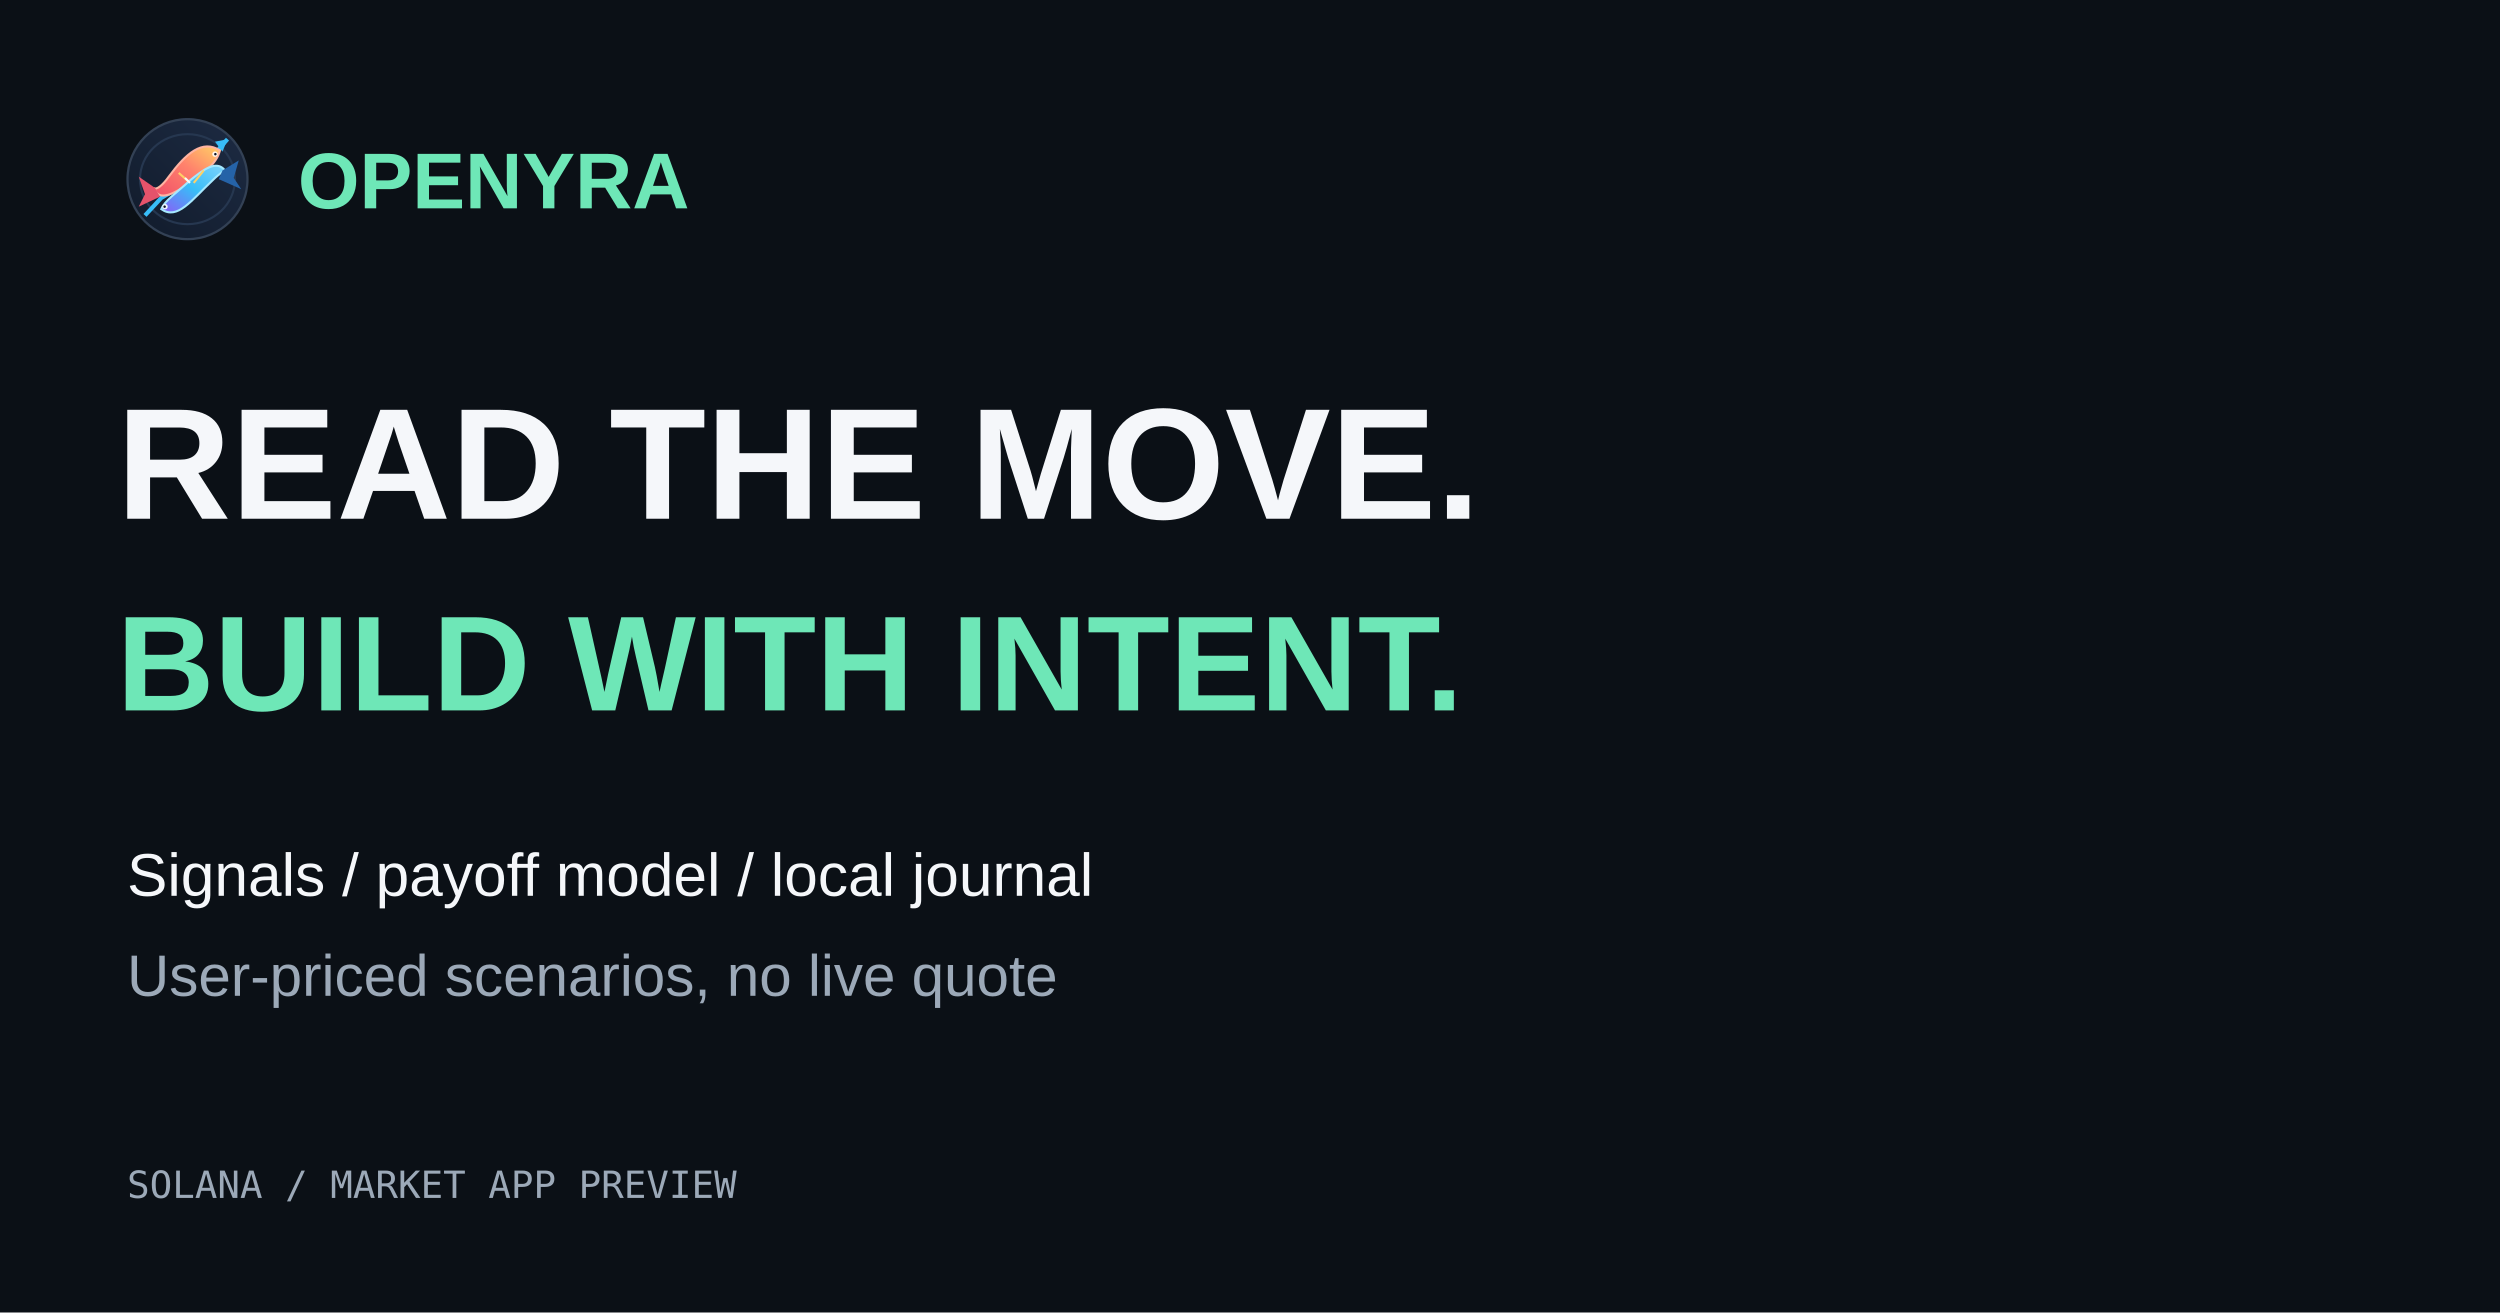
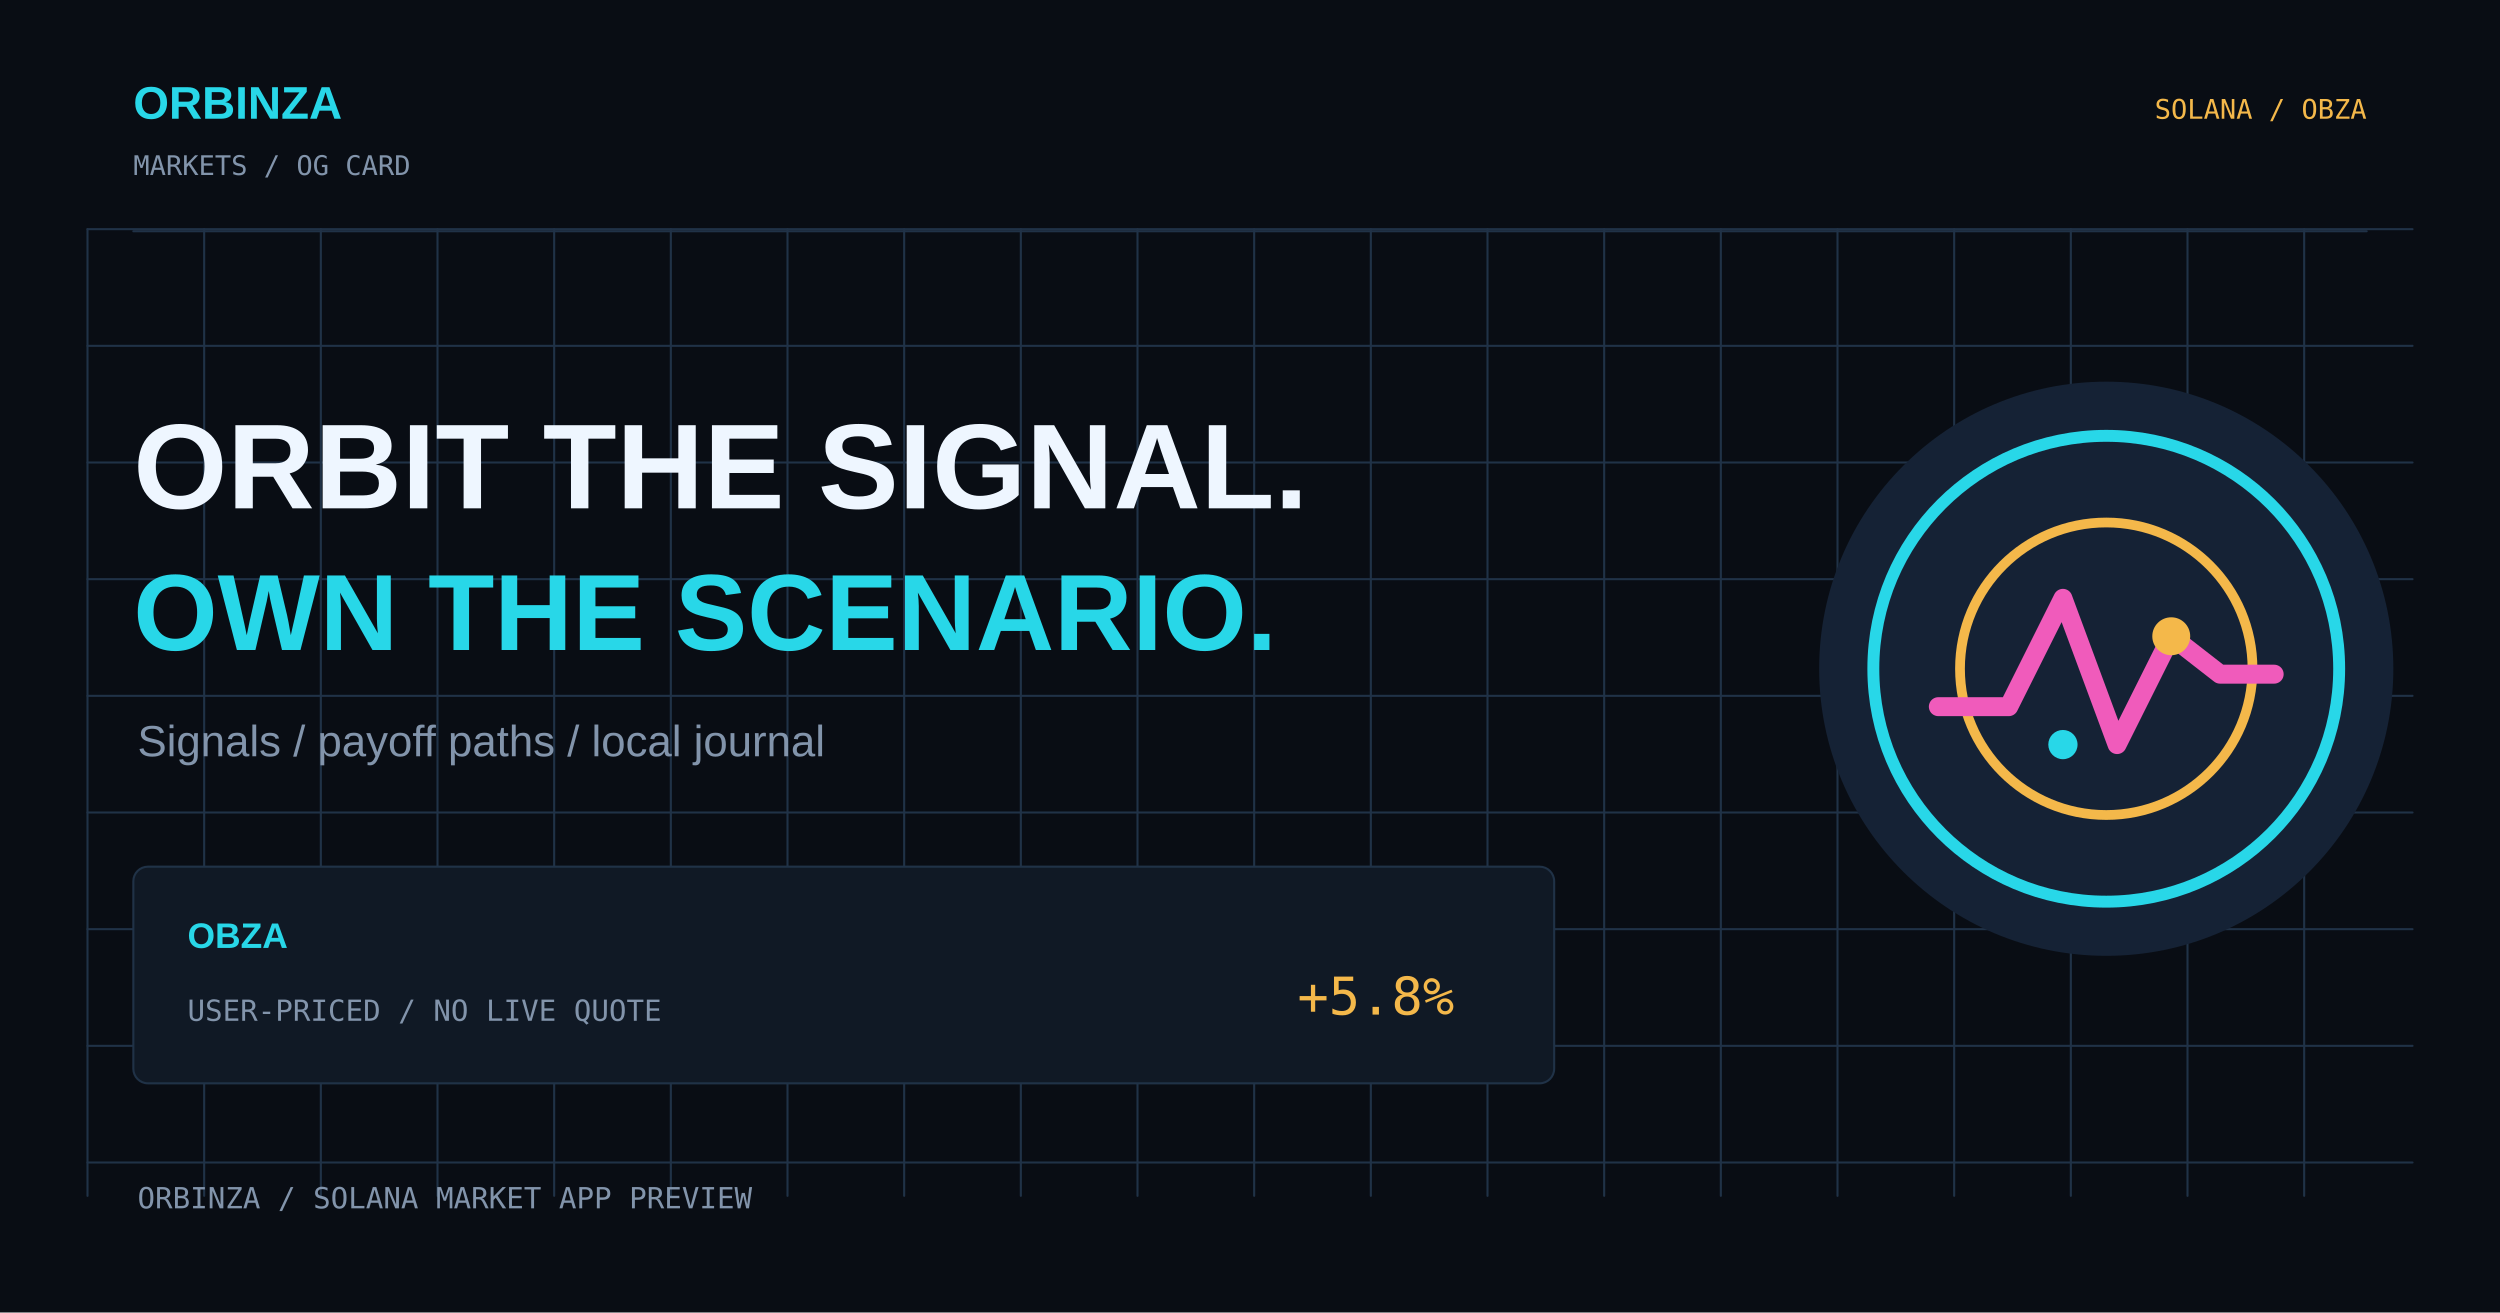
<svg xmlns="http://www.w3.org/2000/svg" width="1200" height="630" viewBox="0 0 1200 630" role="img" aria-labelledby="title desc">
-   <defs>
-     <linearGradient id="koiCoral" x1="0" y1="1" x2="1" y2="0">
-       <stop offset="0" stop-color="#f04f68" />
-       <stop offset="0.55" stop-color="#ff826c" />
-       <stop offset="1" stop-color="#ffd166" />
-     </linearGradient>
-     <linearGradient id="koiBlue" x1="1" y1="0" x2="0" y2="1">
-       <stop offset="0" stop-color="#7dd3fc" />
-       <stop offset="0.5" stop-color="#38bdf8" />
-       <stop offset="1" stop-color="#8b5cf6" />
-     </linearGradient>
-     <linearGradient id="orbitalInk" x1="0" y1="1" x2="1" y2="0">
-       <stop offset="0" stop-color="#111b2b" />
-       <stop offset="1" stop-color="#1d2b43" />
-     </linearGradient>
-   </defs>
-   <rect width="1200" height="630" fill="#0b1016" />
-   <ellipse cx="90.0" cy="86.0" rx="28.8" ry="28.8" fill="url(#orbitalInk)" stroke="#334155" stroke-width="1.08" />
-   <ellipse cx="90.0" cy="86.0" rx="22.8" ry="21.6" fill="none" stroke="#263750" stroke-width="1" />
-   <polyline points="69.6,103.4 77.4,95.0 85.8,90.2 93.0,81.8 100.8,76.4 109.2,66.8" fill="none" stroke="#38bdf8" stroke-width="2" stroke-linejoin="round" />
-   <polygon points="109.2,66.8 103.2,68.0 106.8,72.8" fill="#38bdf8" />
-   <ellipse cx="85.8" cy="90.2" rx="1.68" ry="1.68" fill="#d9f99d" stroke="none" stroke-width="1" />
-   <path d="M 105.6,72.2 C 97.2,66.8 89.4,73.4 81.0,84.8 C 78.0,89.0 75.0,91.4 73.8,90.2 C 76.2,97.4 84.0,92.6 91.2,87.8 C 98.4,82.4 103.8,78.8 105.6,72.2 Z" fill="url(#koiCoral)" stroke="#ffb4a2" stroke-width="1" />
-   <polygon points="74.4,90.2 66.6,84.8 69.6,93.2 66.6,99.2 76.8,94.4" fill="#e5536b" />
-   <polyline points="85.8,83.0 91.2,87.8" fill="none" stroke="#ffd166" stroke-width="1" stroke-linejoin="round" />
-   <ellipse cx="103.2" cy="74.0" rx="1.32" ry="1.32" fill="#fff7ed" stroke="none" stroke-width="1" />
-   <ellipse cx="103.38" cy="74.0" rx="0.6" ry="0.6" fill="#111827" stroke="none" stroke-width="1" />
-   <path d="M 77.4,100.4 C 85.2,105.8 91.8,96.2 102.0,86.6 C 105.6,83.0 108.0,81.8 108.0,81.8 C 103.8,76.4 97.2,81.8 91.2,86.6 C 84.0,93.2 79.2,96.2 77.4,100.4 Z" fill="url(#koiBlue)" stroke="#a5e8ff" stroke-width="1" />
-   <polygon points="106.8,81.8 114.6,77.0 112.2,85.4 115.8,90.8 105.0,86.0" fill="#2563a8" />
-   <polyline points="93.0,87.8 97.8,81.8" fill="none" stroke="#ffd166" stroke-width="1" stroke-linejoin="round" />
-   <ellipse cx="79.2" cy="99.2" rx="1.32" ry="1.32" fill="#eff6ff" stroke="none" stroke-width="1" />
-   <ellipse cx="79.02" cy="99.2" rx="0.6" ry="0.6" fill="#111827" stroke="none" stroke-width="1" />
-   <polyline points="88.8,85.4 91.2,87.8" fill="none" stroke="#f8fafc" stroke-width="1" stroke-linejoin="round" />
-   <text x="143" y="100" fill="#6ee7b7" font-family="Arial, Helvetica, sans-serif" font-size="38" font-weight="700" text-anchor="start">OPENYRA</text>
-   <text x="56" y="249" fill="#f5f7fa" font-family="Arial, Helvetica, sans-serif" font-size="76" font-weight="700" text-anchor="start">READ THE MOVE.</text>
-   <text x="56" y="341" fill="#6ee7b7" font-family="Arial, Helvetica, sans-serif" font-size="65" font-weight="700" text-anchor="start">BUILD WITH INTENT.</text>
-   <text x="61" y="430" fill="#f5f7fa" font-family="Arial, Helvetica, sans-serif" font-size="29" font-weight="400" text-anchor="start">Signals / payoff model / local journal</text>
-   <text x="61" y="478" fill="#9ca9b8" font-family="Arial, Helvetica, sans-serif" font-size="28" font-weight="400" text-anchor="start">User-priced scenarios, no live quote</text>
-   <text x="61" y="575" fill="#9ca9b8" font-family="Consolas, monospace" font-size="18" font-weight="400" text-anchor="start">SOLANA / MARKET APP PREVIEW</text>
+   <rect width="1200" height="630" fill="#090d14" />
+   <polyline points="42.00,110.00 42.00,574.00" fill="none" stroke="#203247" stroke-width="1" stroke-linejoin="round" stroke-linecap="round" />
+   <polyline points="98.00,110.00 98.00,574.00" fill="none" stroke="#203247" stroke-width="1" stroke-linejoin="round" stroke-linecap="round" />
+   <polyline points="154.00,110.00 154.00,574.00" fill="none" stroke="#203247" stroke-width="1" stroke-linejoin="round" stroke-linecap="round" />
+   <polyline points="210.00,110.00 210.00,574.00" fill="none" stroke="#203247" stroke-width="1" stroke-linejoin="round" stroke-linecap="round" />
+   <polyline points="266.00,110.00 266.00,574.00" fill="none" stroke="#203247" stroke-width="1" stroke-linejoin="round" stroke-linecap="round" />
+   <polyline points="322.00,110.00 322.00,574.00" fill="none" stroke="#203247" stroke-width="1" stroke-linejoin="round" stroke-linecap="round" />
+   <polyline points="378.00,110.00 378.00,574.00" fill="none" stroke="#203247" stroke-width="1" stroke-linejoin="round" stroke-linecap="round" />
+   <polyline points="434.00,110.00 434.00,574.00" fill="none" stroke="#203247" stroke-width="1" stroke-linejoin="round" stroke-linecap="round" />
+   <polyline points="490.00,110.00 490.00,574.00" fill="none" stroke="#203247" stroke-width="1" stroke-linejoin="round" stroke-linecap="round" />
+   <polyline points="546.00,110.00 546.00,574.00" fill="none" stroke="#203247" stroke-width="1" stroke-linejoin="round" stroke-linecap="round" />
+   <polyline points="602.00,110.00 602.00,574.00" fill="none" stroke="#203247" stroke-width="1" stroke-linejoin="round" stroke-linecap="round" />
+   <polyline points="658.00,110.00 658.00,574.00" fill="none" stroke="#203247" stroke-width="1" stroke-linejoin="round" stroke-linecap="round" />
+   <polyline points="714.00,110.00 714.00,574.00" fill="none" stroke="#203247" stroke-width="1" stroke-linejoin="round" stroke-linecap="round" />
+   <polyline points="770.00,110.00 770.00,574.00" fill="none" stroke="#203247" stroke-width="1" stroke-linejoin="round" stroke-linecap="round" />
+   <polyline points="826.00,110.00 826.00,574.00" fill="none" stroke="#203247" stroke-width="1" stroke-linejoin="round" stroke-linecap="round" />
+   <polyline points="882.00,110.00 882.00,574.00" fill="none" stroke="#203247" stroke-width="1" stroke-linejoin="round" stroke-linecap="round" />
+   <polyline points="938.00,110.00 938.00,574.00" fill="none" stroke="#203247" stroke-width="1" stroke-linejoin="round" stroke-linecap="round" />
+   <polyline points="994.00,110.00 994.00,574.00" fill="none" stroke="#203247" stroke-width="1" stroke-linejoin="round" stroke-linecap="round" />
+   <polyline points="1050.00,110.00 1050.00,574.00" fill="none" stroke="#203247" stroke-width="1" stroke-linejoin="round" stroke-linecap="round" />
+   <polyline points="1106.00,110.00 1106.00,574.00" fill="none" stroke="#203247" stroke-width="1" stroke-linejoin="round" stroke-linecap="round" />
+   <polyline points="42.00,110.00 1158.00,110.00" fill="none" stroke="#203247" stroke-width="1" stroke-linejoin="round" stroke-linecap="round" />
+   <polyline points="42.00,166.00 1158.00,166.00" fill="none" stroke="#203247" stroke-width="1" stroke-linejoin="round" stroke-linecap="round" />
+   <polyline points="42.00,222.00 1158.00,222.00" fill="none" stroke="#203247" stroke-width="1" stroke-linejoin="round" stroke-linecap="round" />
+   <polyline points="42.00,278.00 1158.00,278.00" fill="none" stroke="#203247" stroke-width="1" stroke-linejoin="round" stroke-linecap="round" />
+   <polyline points="42.00,334.00 1158.00,334.00" fill="none" stroke="#203247" stroke-width="1" stroke-linejoin="round" stroke-linecap="round" />
+   <polyline points="42.00,390.00 1158.00,390.00" fill="none" stroke="#203247" stroke-width="1" stroke-linejoin="round" stroke-linecap="round" />
+   <polyline points="42.00,446.00 1158.00,446.00" fill="none" stroke="#203247" stroke-width="1" stroke-linejoin="round" stroke-linecap="round" />
+   <polyline points="42.00,502.00 1158.00,502.00" fill="none" stroke="#203247" stroke-width="1" stroke-linejoin="round" stroke-linecap="round" />
+   <polyline points="42.00,558.00 1158.00,558.00" fill="none" stroke="#203247" stroke-width="1" stroke-linejoin="round" stroke-linecap="round" />
+   <text x="64" y="57" fill="#28d7e8" font-family="Arial, Helvetica, sans-serif" font-size="22" font-weight="700" text-anchor="start">ORBINZA</text>
+   <text x="64" y="84" fill="#8294ab" font-family="Consolas, monospace" font-size="13" font-weight="400" text-anchor="start">MARKETS / OG CARD</text>
+   <text x="1136" y="57" fill="#f4b84a" font-family="Consolas, monospace" font-size="13" font-weight="400" text-anchor="end">SOLANA / OBZA</text>
+   <polyline points="64.00,111.00 1136.00,111.00" fill="none" stroke="#203247" stroke-width="1" stroke-linejoin="round" stroke-linecap="round" />
+   <text x="64" y="244" fill="#eef6ff" font-family="Arial, Helvetica, sans-serif" font-size="58" font-weight="700" text-anchor="start">ORBIT THE SIGNAL.</text>
+   <text x="64" y="312" fill="#28d7e8" font-family="Arial, Helvetica, sans-serif" font-size="52" font-weight="700" text-anchor="start">OWN THE SCENARIO.</text>
+   <text x="66" y="363" fill="#8294ab" font-family="Arial, Helvetica, sans-serif" font-size="21" font-weight="400" text-anchor="start">Signals / payoff paths / local journal</text>
+   <rect x="64" y="416" width="682" height="104" rx="7" fill="#101925" stroke="#203247" stroke-width="1" />
+   <text x="90" y="455" fill="#28d7e8" font-family="Arial, Helvetica, sans-serif" font-size="17" font-weight="700" text-anchor="start">OBZA</text>
+   <text x="90" y="490" fill="#8294ab" font-family="Consolas, monospace" font-size="14" font-weight="400" text-anchor="start">USER-PRICED / NO LIVE QUOTE</text>
+   <text x="698" y="487" fill="#f4b84a" font-family="Consolas, monospace" font-size="25" font-weight="400" text-anchor="end">+5.8%</text>
+   <circle cx="1011" cy="321" r="137.8" fill="#152235" stroke="none" stroke-width="1" />
+   <circle cx="1011" cy="321" r="111.8" fill="none" stroke="#28d7e8" stroke-width="5.72" />
+   <circle cx="1011" cy="321" r="70.2" fill="none" stroke="#f4b84a" stroke-width="4.68" />
+   <polyline points="930.40,339.20 964.20,339.20 990.20,287.20 1016.20,357.40 1042.20,305.40 1065.60,323.60 1091.60,323.60" fill="none" stroke="#f05bbb" stroke-width="9.1" stroke-linejoin="round" stroke-linecap="round" />
+   <circle cx="1042.2" cy="305.4" r="9.1" fill="#f4b84a" stroke="none" stroke-width="1" />
+   <circle cx="990.2" cy="357.4" r="7.02" fill="#28d7e8" stroke="none" stroke-width="1" />
+   <text x="66" y="580" fill="#8294ab" font-family="Consolas, monospace" font-size="14" font-weight="400" text-anchor="start">ORBINZA / SOLANA MARKET APP PREVIEW</text>
</svg>
